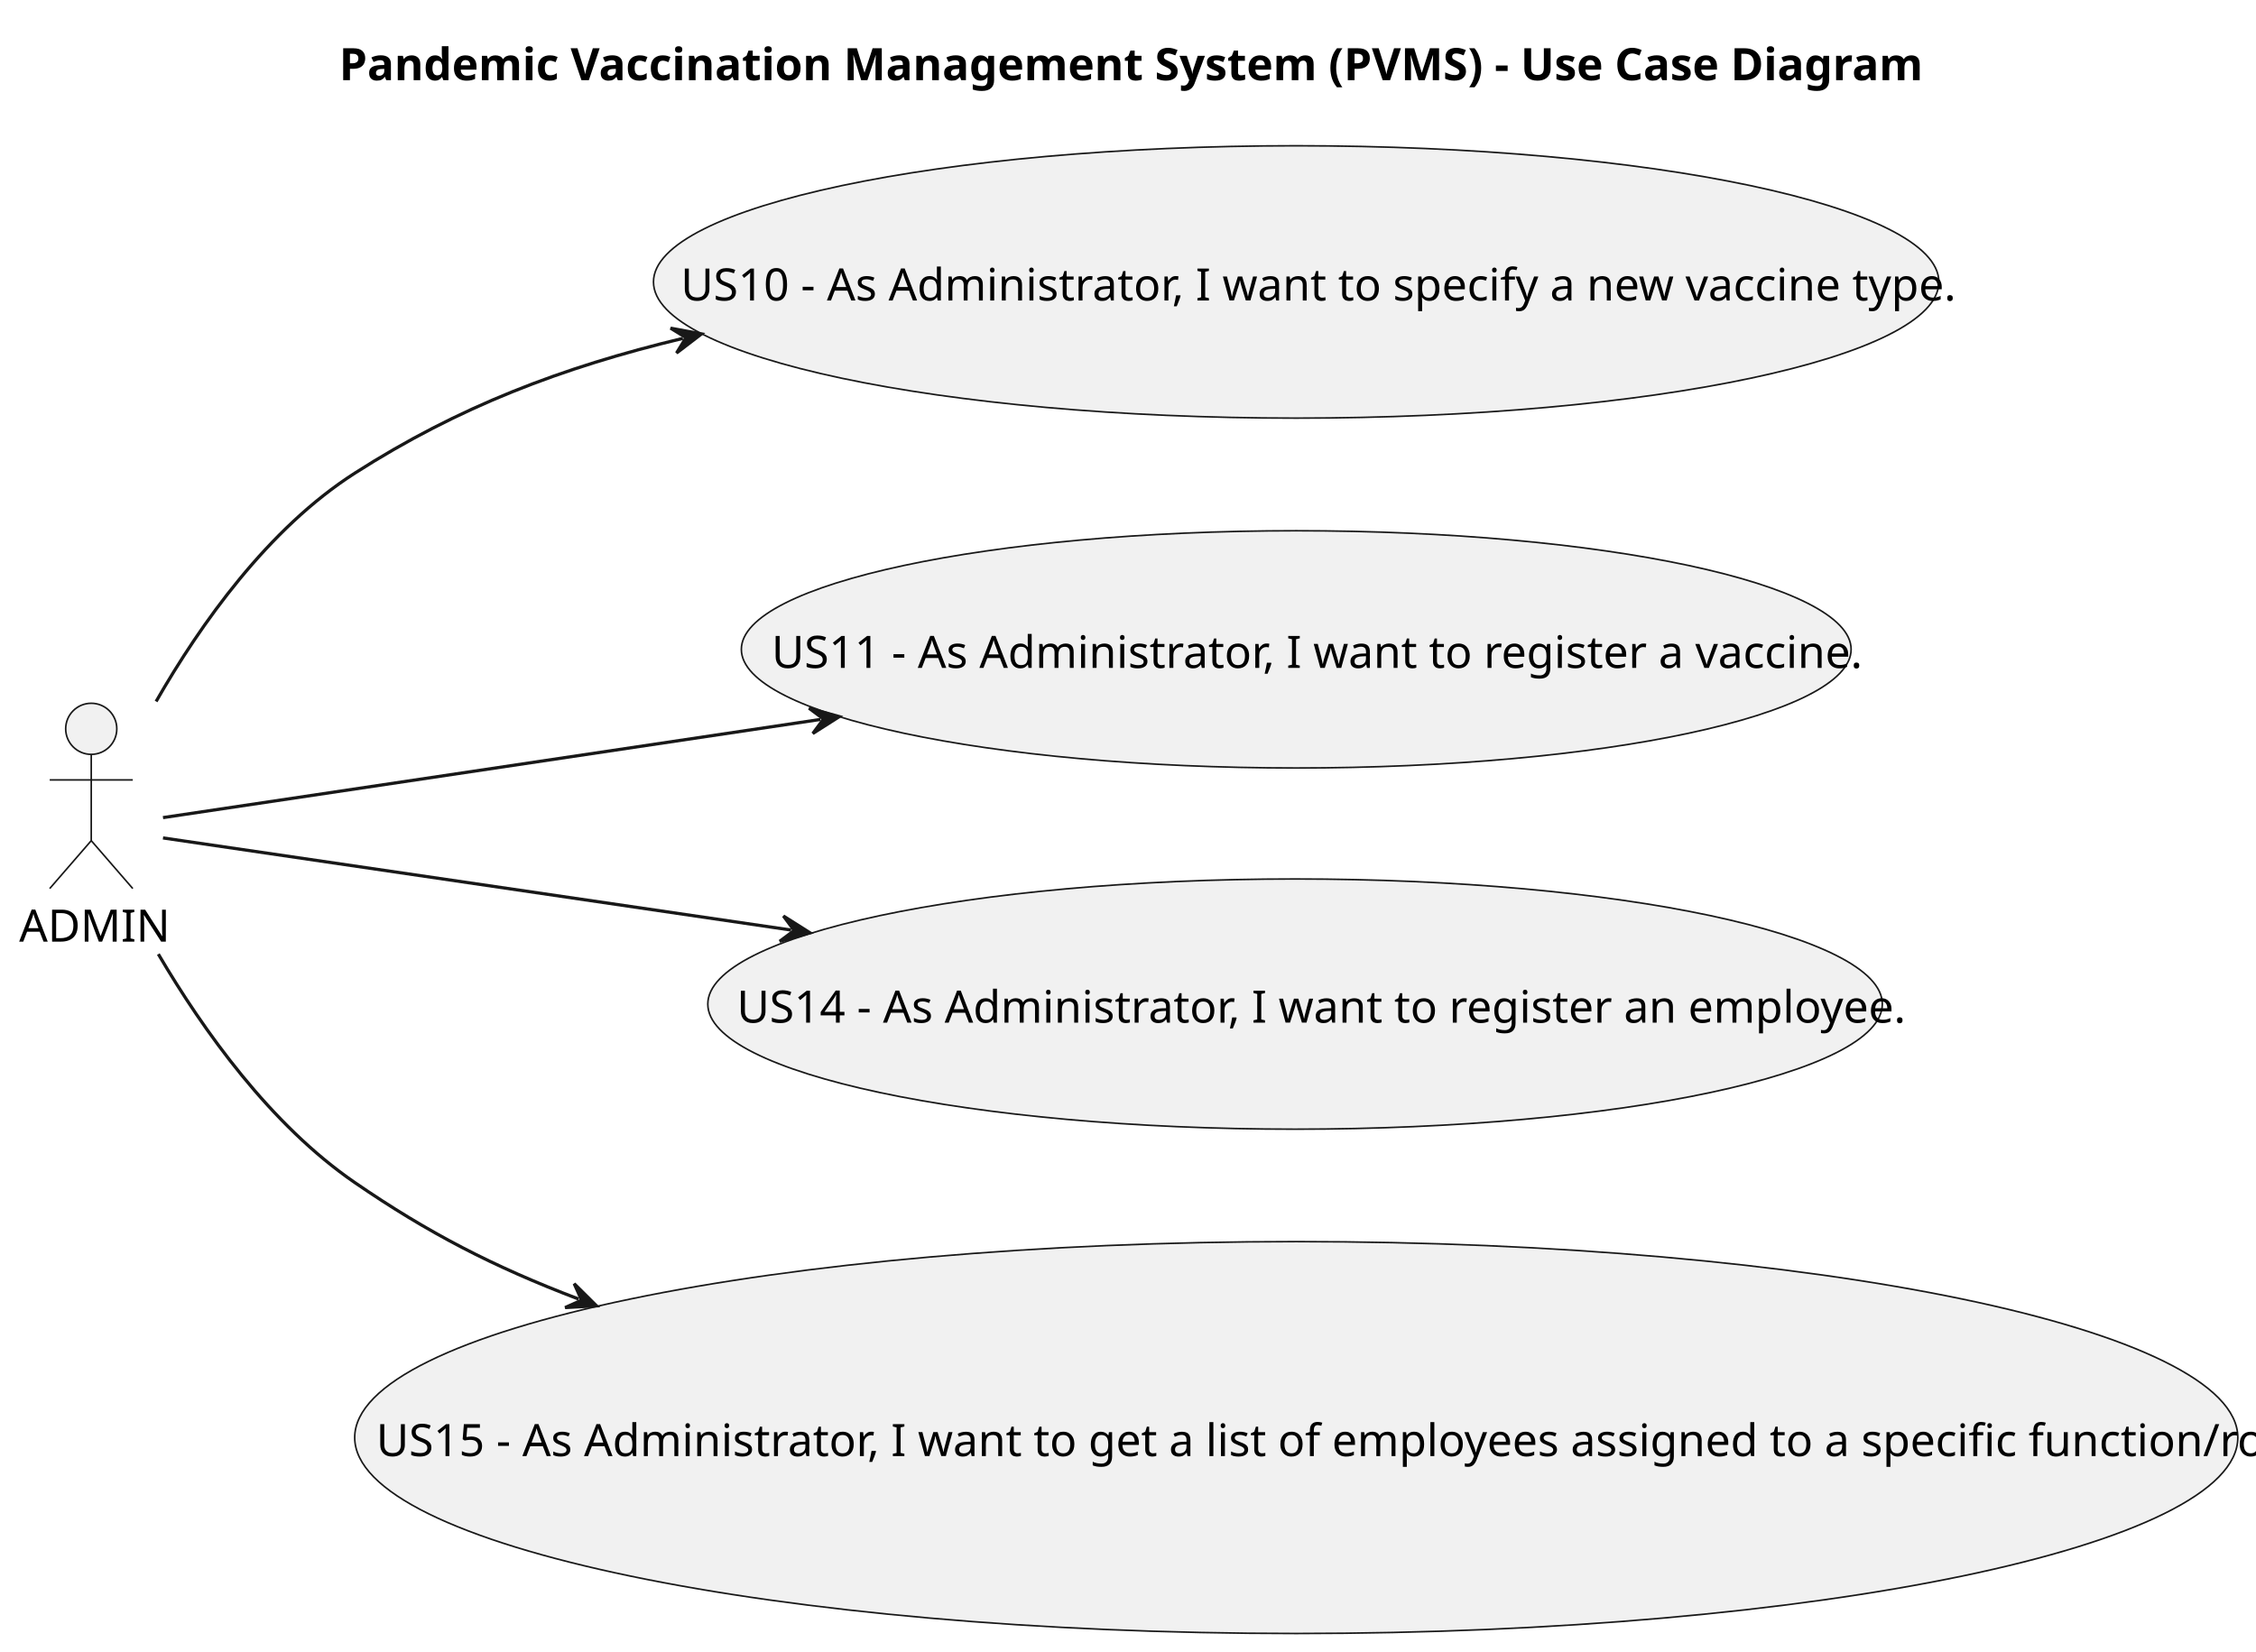
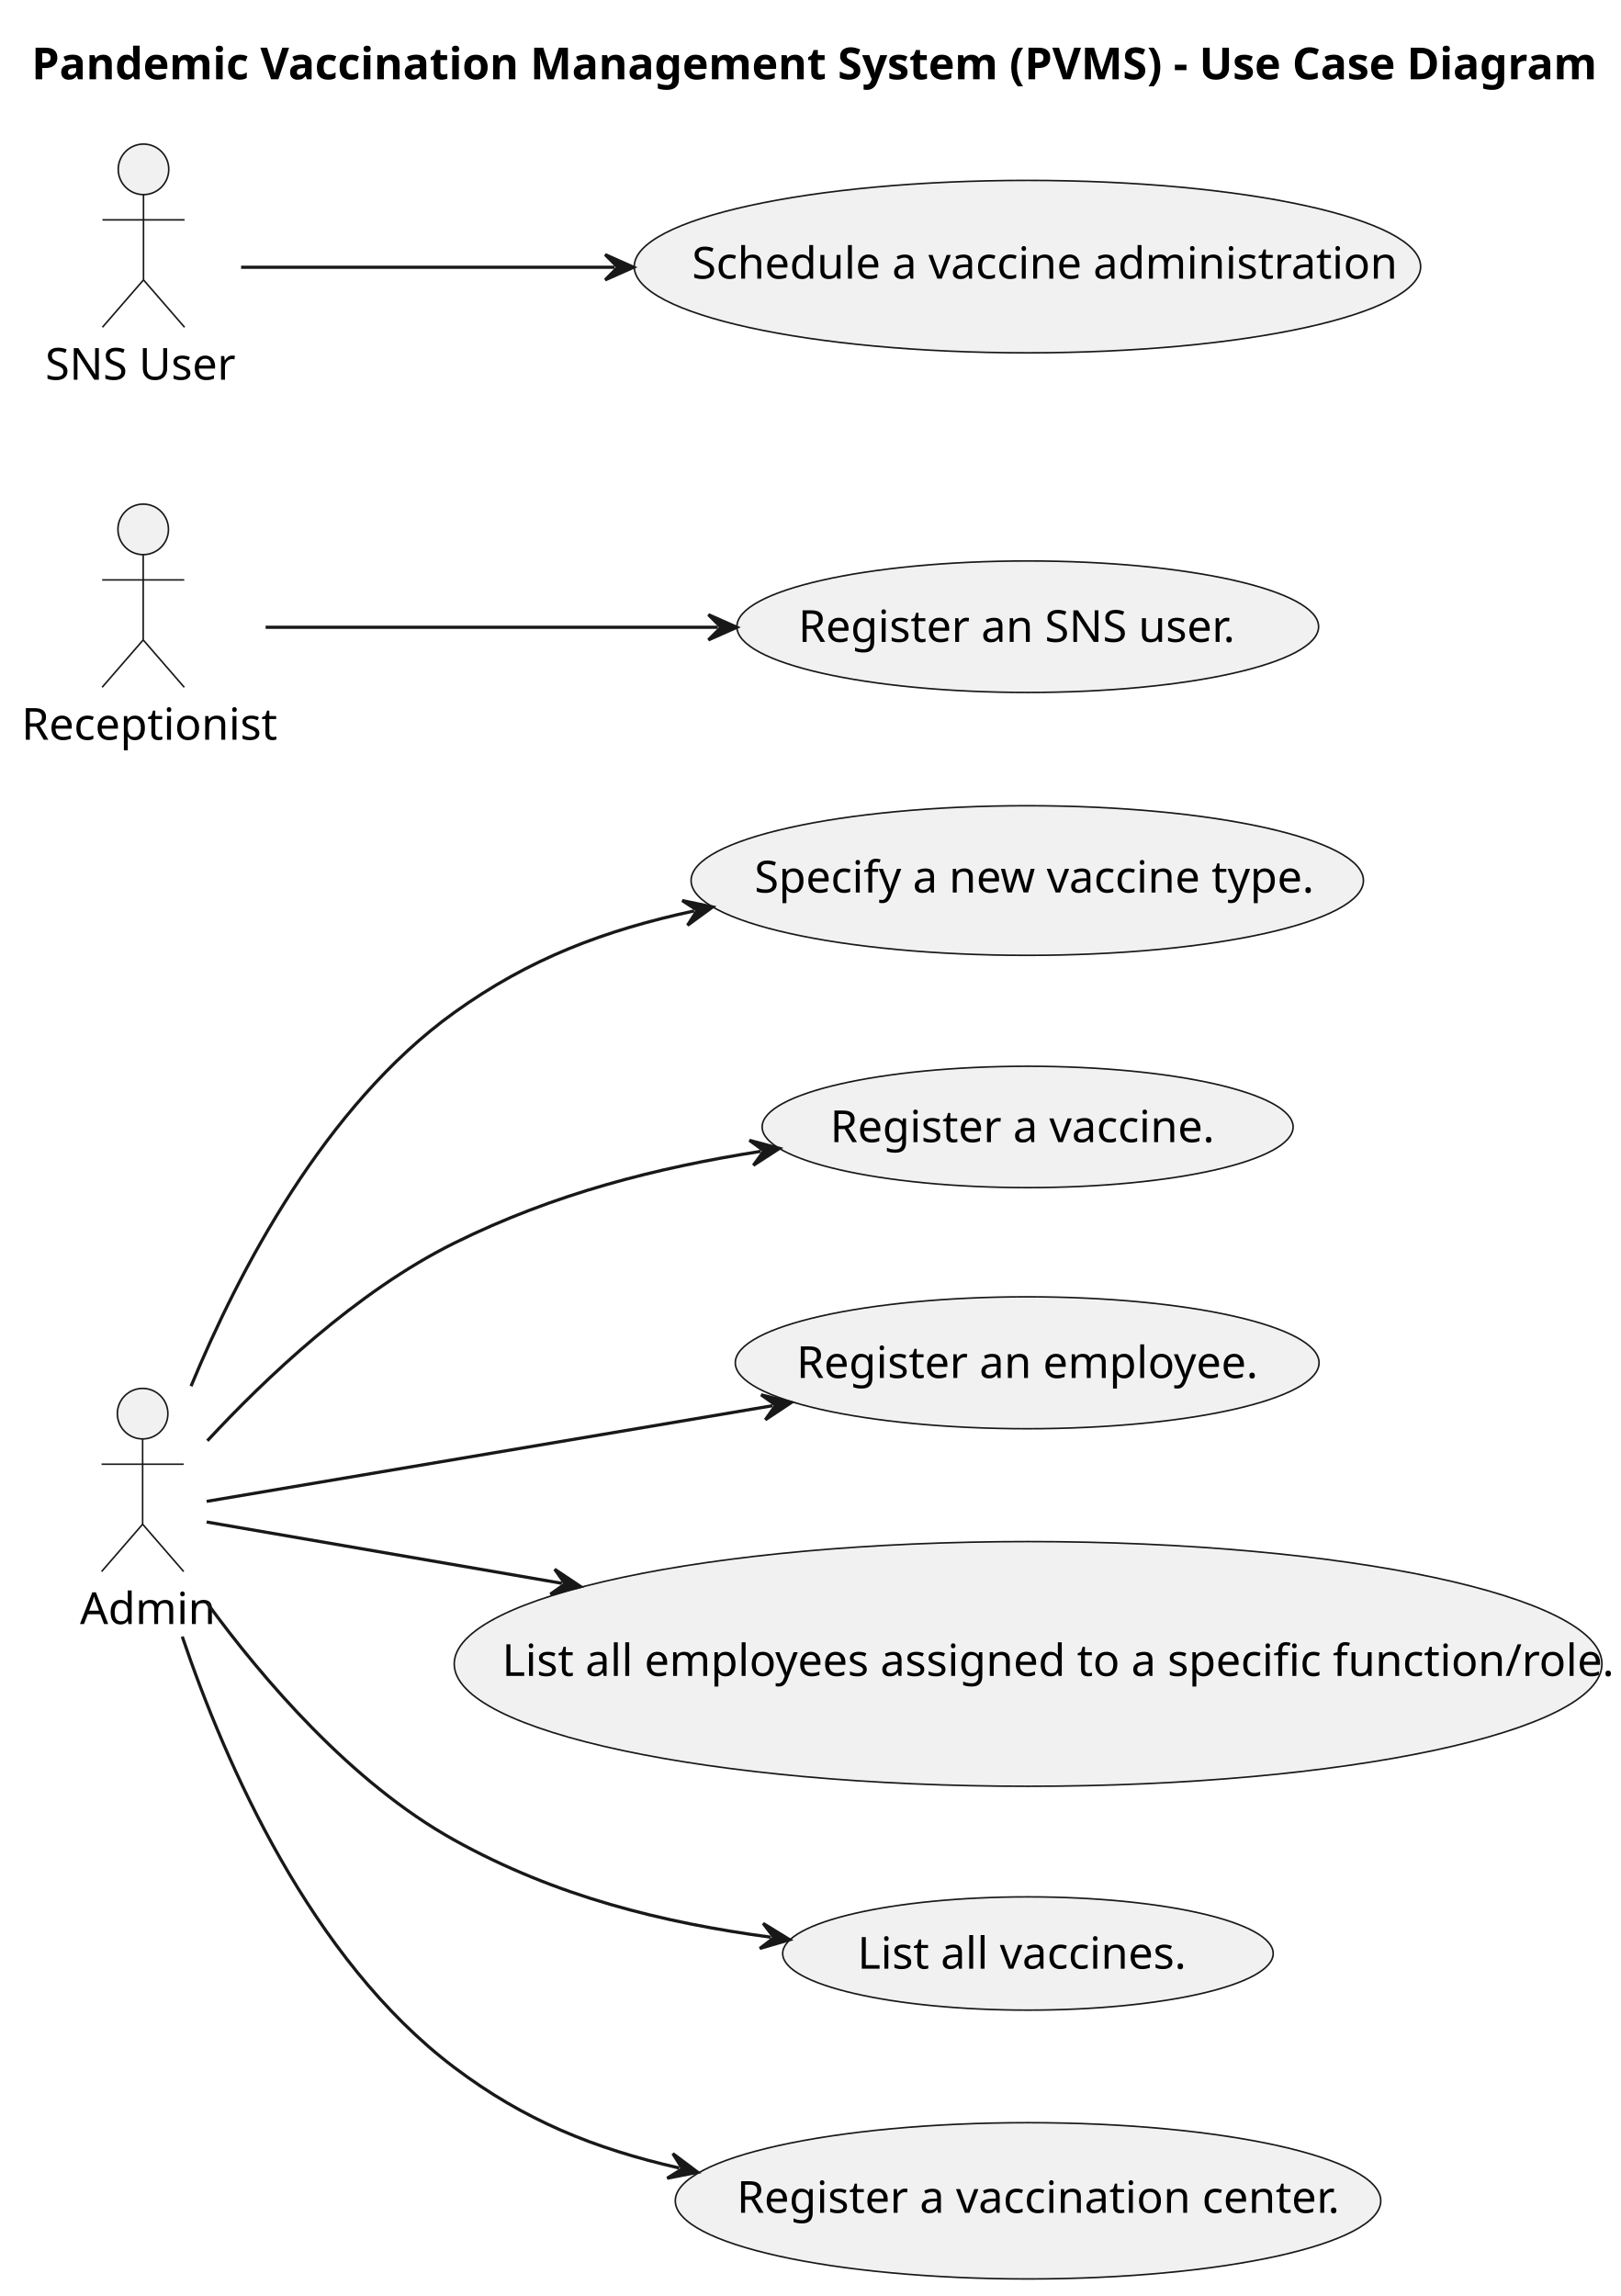
- <svg xmlns="http://www.w3.org/2000/svg" contentStyleType="text/css" data-diagram-type="DESCRIPTION" height="517px" preserveAspectRatio="none" style="width:706px;height:517px;background:#FFFFFF;" version="1.1" viewBox="0 0 706 517" width="706px" zoomAndPan="magnify">
+ <svg xmlns="http://www.w3.org/2000/svg" contentStyleType="text/css" height="727px" preserveAspectRatio="none" style="width:513px;height:727px;background:#FFFFFF;" version="1.1" viewBox="0 0 513 727" width="513px" zoomAndPan="magnify">
  <defs />
  <g>
-     <g class="title" data-source-line="1">
-       <text fill="#000000" font-family="sans-serif" font-size="14" font-weight="bold" lengthAdjust="spacing" textLength="480.047" x="106.132" y="25.107">Pandemic Vaccination Management System (PVMS) - Use Case Diagram</text>
+     <text fill="#000000" font-family="sans-serif" font-size="14" font-weight="bold" lengthAdjust="spacing" textLength="480.047" x="10" y="25.107">Pandemic Vaccination Management System (PVMS) - Use Case Diagram</text>
+     <g id="elem_admin">
+       <ellipse cx="45.161" cy="447.621" fill="#F1F1F1" rx="8" ry="8" style="stroke:#181818;stroke-width:0.5;" />
+       <path d="M45.161,455.621 L45.161,482.621 M32.161,463.621 L58.161,463.621 M45.161,482.621 L32.161,497.621 M45.161,482.621 L58.161,497.621 " fill="none" style="stroke:#181818;stroke-width:0.5;" />
+       <text fill="#000000" font-family="sans-serif" font-size="14" lengthAdjust="spacing" textLength="39.683" x="25.32" y="514.229">Admin</text>
    </g>
-     <g class="entity" data-entity="admin" data-source-line="4" data-uid="ent0002" id="entity_admin">
-       <ellipse cx="28.555" cy="228.121" fill="#F1F1F1" rx="8" ry="8" style="stroke:#181818;stroke-width:0.5;" />
-       <path d="M28.555,236.121 L28.555,263.121 M15.555,244.121 L41.555,244.121 M28.555,263.121 L15.555,278.121 M28.555,263.121 L41.555,278.121" fill="none" style="stroke:#181818;stroke-width:0.5;" />
-       <text fill="#000000" font-family="sans-serif" font-size="14" lengthAdjust="spacing" textLength="45.11" x="6" y="294.728">ADMIN</text>
+     <g id="elem_recep">
+       <ellipse cx="45.34" cy="167.621" fill="#F1F1F1" rx="8" ry="8" style="stroke:#181818;stroke-width:0.5;" />
+       <path d="M45.34,175.621 L45.34,202.621 M32.34,183.621 L58.34,183.621 M45.34,202.621 L32.34,217.621 M45.34,202.621 L58.34,217.621 " fill="none" style="stroke:#181818;stroke-width:0.5;" />
+       <text fill="#000000" font-family="sans-serif" font-size="14" lengthAdjust="spacing" textLength="77.041" x="6.82" y="234.228">Receptionist</text>
    </g>
-     <g class="entity" data-entity="UC1" data-source-line="8" data-uid="ent0003" id="entity_UC1">
-       <ellipse cx="405.629" cy="88.247" fill="#F1F1F1" rx="201.129" ry="42.626" style="stroke:#181818;stroke-width:0.5;" />
-       <text fill="#000000" font-family="sans-serif" font-size="14" lengthAdjust="spacing" textLength="385.164" x="213.047" y="94.057">US10 - As Administrator, I want to specify a new vaccine type.</text>
+     <g id="elem_user">
+       <ellipse cx="45.437" cy="53.621" fill="#F1F1F1" rx="8" ry="8" style="stroke:#181818;stroke-width:0.5;" />
+       <path d="M45.437,61.621 L45.437,88.621 M32.437,69.621 L58.437,69.621 M45.437,88.621 L32.437,103.621 M45.437,88.621 L58.437,103.621 " fill="none" style="stroke:#181818;stroke-width:0.5;" />
+       <text fill="#000000" font-family="sans-serif" font-size="14" lengthAdjust="spacing" textLength="62.234" x="14.32" y="120.228">SNS User</text>
    </g>
-     <g class="entity" data-entity="UC2" data-source-line="9" data-uid="ent0004" id="entity_UC2">
-       <ellipse cx="405.648" cy="203.251" fill="#F1F1F1" rx="173.648" ry="37.13" style="stroke:#181818;stroke-width:0.5;" />
-       <text fill="#000000" font-family="sans-serif" font-size="14" lengthAdjust="spacing" textLength="328.351" x="241.472" y="209.061">US11 - As Administrator, I want to register a vaccine.</text>
+     <g id="elem_US10">
+       <ellipse cx="325.265" cy="278.81" fill="#F1F1F1" rx="106.446" ry="23.689" style="stroke:#181818;stroke-width:0.5;" />
+       <text fill="#000000" font-family="sans-serif" font-size="14" lengthAdjust="spacing" textLength="172.758" x="238.887" y="282.607">Specify a new vaccine type.</text>
    </g>
-     <g class="entity" data-entity="UC3" data-source-line="10" data-uid="ent0005" id="entity_UC3">
-       <ellipse cx="405.282" cy="314.277" fill="#F1F1F1" rx="183.782" ry="39.156" style="stroke:#181818;stroke-width:0.5;" />
-       <text fill="#000000" font-family="sans-serif" font-size="14" lengthAdjust="spacing" textLength="349.371" x="230.597" y="320.088">US14 - As Administrator, I want to register an employee.</text>
+     <g id="elem_US11">
+       <ellipse cx="325.381" cy="356.833" fill="#F1F1F1" rx="84.061" ry="19.212" style="stroke:#181818;stroke-width:0.5;" />
+       <text fill="#000000" font-family="sans-serif" font-size="14" lengthAdjust="spacing" textLength="119.055" x="262.853" y="361.637">Register a vaccine.</text>
    </g>
-     <g class="entity" data-entity="UC4" data-source-line="11" data-uid="ent0006" id="entity_UC4">
-       <ellipse cx="405.655" cy="449.952" fill="#F1F1F1" rx="294.655" ry="61.331" style="stroke:#181818;stroke-width:0.5;" />
-       <text fill="#000000" font-family="sans-serif" font-size="14" lengthAdjust="spacing" textLength="575.832" x="117.739" y="455.763">US15 - As Administrator, I want to get a list of employees assigned to a specific function/role.</text>
+     <g id="elem_US14">
+       <ellipse cx="325.238" cy="431.505" fill="#F1F1F1" rx="92.419" ry="20.884" style="stroke:#181818;stroke-width:0.5;" />
+       <text fill="#000000" font-family="sans-serif" font-size="14" lengthAdjust="spacing" textLength="140.075" x="252.201" y="436.308">Register an employee.</text>
    </g>
-     <g class="link" data-entity-1="admin" data-entity-2="UC1" data-source-line="18" data-uid="lnk7" id="link_admin_UC1">
-       <path d="M48.85,219.561 C62.8,195.221 83.92,165.461 111,148.121 C143.41,127.371 175.775,114.999 213.705,105.909" fill="none" id="admin-to-UC1" style="stroke:#181818;stroke-width:1;" />
-       <polygon fill="#181818" points="219.54,104.511,209.856,102.719,214.678,105.676,211.72,110.498,219.54,104.511" style="stroke:#181818;stroke-width:1;" />
+     <g id="elem_US15">
+       <ellipse cx="325.523" cy="526.862" fill="#F1F1F1" rx="181.704" ry="38.741" style="stroke:#181818;stroke-width:0.5;" />
+       <text fill="#000000" font-family="sans-serif" font-size="14" lengthAdjust="spacing" textLength="333.067" x="158.99" y="530.659">List all employees assigned to a specific function/role.</text>
    </g>
-     <g class="link" data-entity-1="admin" data-entity-2="UC2" data-source-line="19" data-uid="lnk8" id="link_admin_UC2">
-       <path d="M51.01,255.911 C91.71,249.831 177.106,237.077 256.736,225.187" fill="none" id="admin-to-UC2" style="stroke:#181818;stroke-width:1;" />
-       <polygon fill="#181818" points="262.67,224.301,253.178,221.674,257.725,225.04,254.359,229.586,262.67,224.301" style="stroke:#181818;stroke-width:1;" />
+     <g id="elem_US12">
+       <ellipse cx="325.475" cy="618.552" fill="#F1F1F1" rx="77.656" ry="17.931" style="stroke:#181818;stroke-width:0.5;" />
+       <text fill="#000000" font-family="sans-serif" font-size="14" lengthAdjust="spacing" textLength="101.931" x="271.51" y="623.356">List all vaccines.</text>
    </g>
-     <g class="link" data-entity-1="admin" data-entity-2="UC3" data-source-line="20" data-uid="lnk9" id="link_admin_UC3">
-       <path d="M51.01,262.271 C90.15,268.021 170.193,279.761 247.553,291.101" fill="none" id="admin-to-UC3" style="stroke:#181818;stroke-width:1;" />
-       <polygon fill="#181818" points="253.49,291.971,245.165,286.708,248.543,291.246,244.005,294.623,253.49,291.971" style="stroke:#181818;stroke-width:1;" />
+     <g id="elem_US13">
+       <ellipse cx="325.507" cy="696.859" fill="#F1F1F1" rx="111.688" ry="24.738" style="stroke:#181818;stroke-width:0.5;" />
+       <text fill="#000000" font-family="sans-serif" font-size="14" lengthAdjust="spacing" textLength="184.427" x="233.294" y="700.655">Register a vaccination center.</text>
    </g>
-     <g class="link" data-entity-1="admin" data-entity-2="UC4" data-source-line="21" data-uid="lnk10" id="link_admin_UC4">
-       <path d="M49.55,298.631 C63.66,322.641 84.69,352.051 111,370.121 C133.97,385.891 154.322,396.429 181.072,406.599" fill="none" id="admin-to-UC4" style="stroke:#181818;stroke-width:1;" />
-       <polygon fill="#181818" points="186.68,408.731,179.689,401.794,182.006,406.954,176.846,409.272,186.68,408.731" style="stroke:#181818;stroke-width:1;" />
+     <g id="elem_US20">
+       <ellipse cx="325.415" cy="198.44" fill="#F1F1F1" rx="92.095" ry="20.819" style="stroke:#181818;stroke-width:0.5;" />
+       <text fill="#000000" font-family="sans-serif" font-size="14" lengthAdjust="spacing" textLength="139.282" x="252.774" y="203.244">Register an SNS user.</text>
+     </g>
+     <g id="elem_US30">
+       <ellipse cx="325.319" cy="84.421" fill="#F1F1F1" rx="124.499" ry="27.3" style="stroke:#181818;stroke-width:0.5;" />
+       <text fill="#000000" font-family="sans-serif" font-size="14" lengthAdjust="spacing" textLength="212.454" x="219.092" y="88.218">Schedule a vaccine administration</text>
+     </g>
+     <g id="link_admin_US10">
+       <path d="M60.49,438.911 C75.54,402.561 102.86,350.061 143.82,320.621 C167.59,303.531 191.404,294.543 219.794,288.433 " fill="none" id="admin-to-US10" style="stroke:#181818;stroke-width:1.0;" />
+       <polygon fill="#181818" points="225.66,287.171,216.019,285.154,220.772,288.223,217.703,292.975,225.66,287.171" style="stroke:#181818;stroke-width:1.0;" />
+     </g>
+     <g id="link_admin_US11">
+       <path d="M65.66,456.201 C83.84,436.601 112.83,408.961 143.82,393.621 C175.64,377.871 207.873,369.755 240.893,364.555 " fill="none" id="admin-to-US11" style="stroke:#181818;stroke-width:1.0;" />
+       <polygon fill="#181818" points="246.82,363.621,237.307,361.07,241.881,364.399,238.552,368.973,246.82,363.621" style="stroke:#181818;stroke-width:1.0;" />
+     </g>
+     <g id="link_admin_US14">
+       <path d="M65.43,475.391 C102.97,469.041 182.194,455.652 244.634,445.092 " fill="none" id="admin-to-US14" style="stroke:#181818;stroke-width:1.0;" />
+       <polygon fill="#181818" points="250.55,444.091,241.009,441.648,245.62,444.925,242.343,449.536,250.55,444.091" style="stroke:#181818;stroke-width:1.0;" />
+     </g>
+     <g id="link_admin_US15">
+       <path d="M65.43,481.921 C90.58,486.261 131.177,493.27 177.917,501.34 " fill="none" id="admin-to-US15" style="stroke:#181818;stroke-width:1.0;" />
+       <polygon fill="#181818" points="183.83,502.361,175.642,496.888,178.903,501.51,174.28,504.772,183.83,502.361" style="stroke:#181818;stroke-width:1.0;" />
+     </g>
+     <g id="link_admin_US12">
+       <path d="M65.59,507.591 C83.1,531.541 111.15,564.471 143.82,582.621 C176.08,600.551 210.023,608.835 244.093,613.395 " fill="none" id="admin-to-US12" style="stroke:#181818;stroke-width:1.0;" />
+       <polygon fill="#181818" points="250.04,614.191,241.65,609.033,245.084,613.528,240.589,616.962,250.04,614.191" style="stroke:#181818;stroke-width:1.0;" />
+     </g>
+     <g id="link_admin_US13">
+       <path d="M57.71,518.211 C71.45,558.721 98.52,620.411 143.82,654.621 C166.03,671.391 187.991,680.283 215.081,686.482 " fill="none" id="admin-to-US13" style="stroke:#181818;stroke-width:1.0;" />
+       <polygon fill="#181818" points="220.93,687.821,213.049,681.914,216.056,686.706,211.264,689.712,220.93,687.821" style="stroke:#181818;stroke-width:1.0;" />
+     </g>
+     <g id="link_recep_US20">
+       <path d="M84.1,198.621 C122.26,198.621 176.63,198.621 227.31,198.621 " fill="none" id="recep-to-US20" style="stroke:#181818;stroke-width:1.0;" />
+       <polygon fill="#181818" points="233.31,198.621,224.31,194.621,228.31,198.621,224.31,202.621,233.31,198.621" style="stroke:#181818;stroke-width:1.0;" />
+     </g>
+     <g id="link_user_US30">
+       <path d="M76.34,84.621 C106.38,84.621 148.63,84.621 194.62,84.621 " fill="none" id="user-to-US30" style="stroke:#181818;stroke-width:1.0;" />
+       <polygon fill="#181818" points="200.62,84.621,191.62,80.621,195.62,84.621,191.62,88.621,200.62,84.621" style="stroke:#181818;stroke-width:1.0;" />
    </g>
  </g>
</svg>
